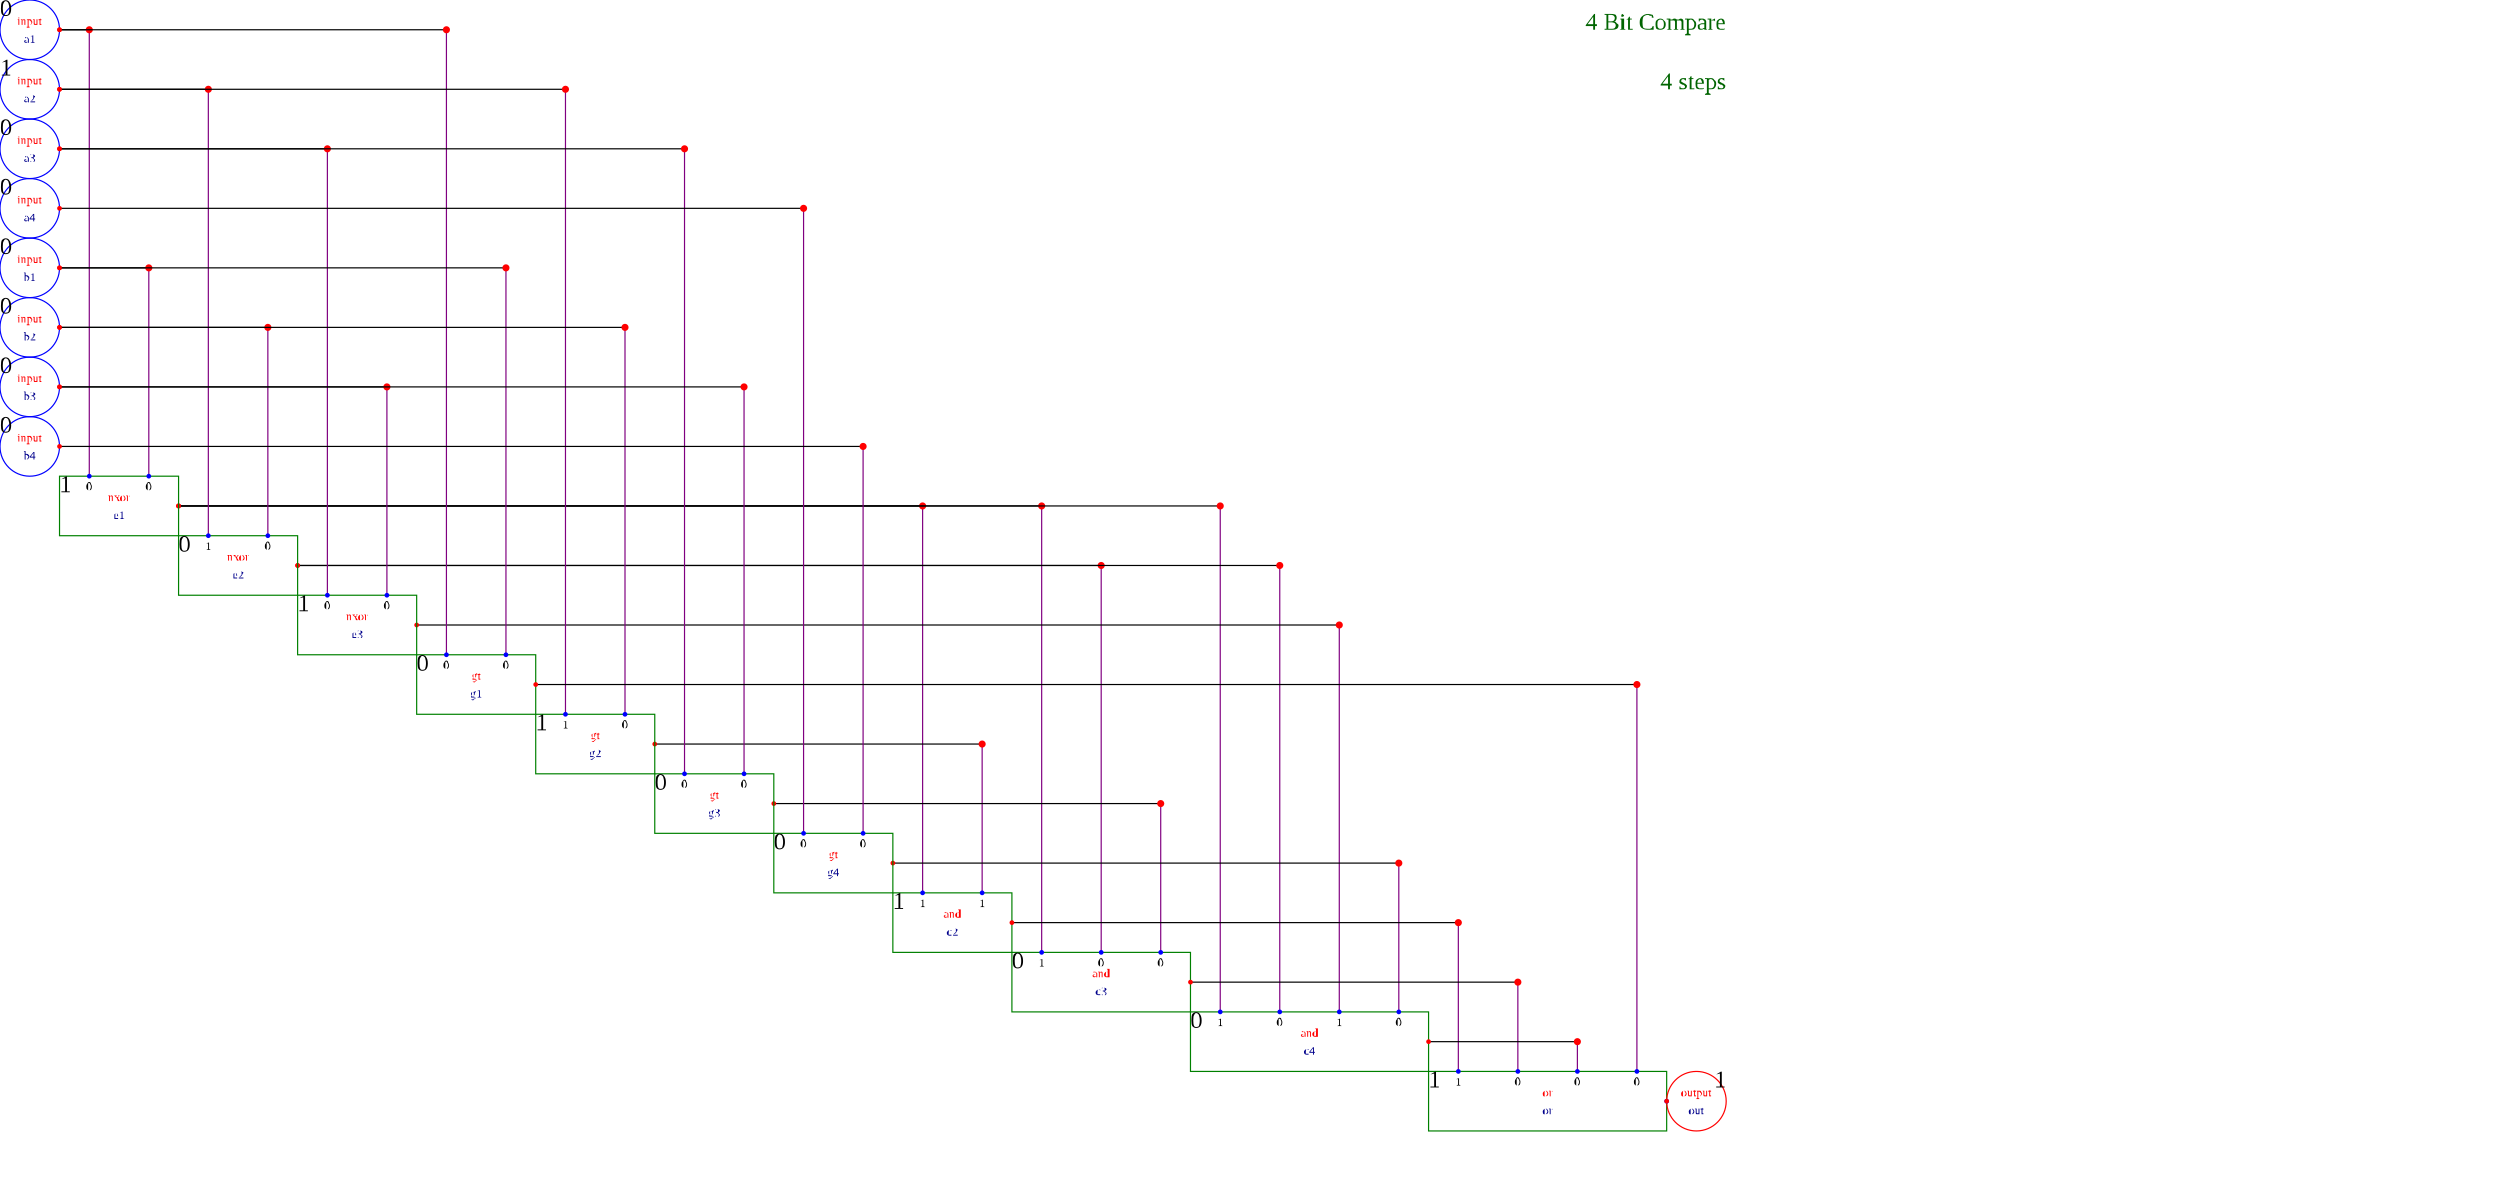
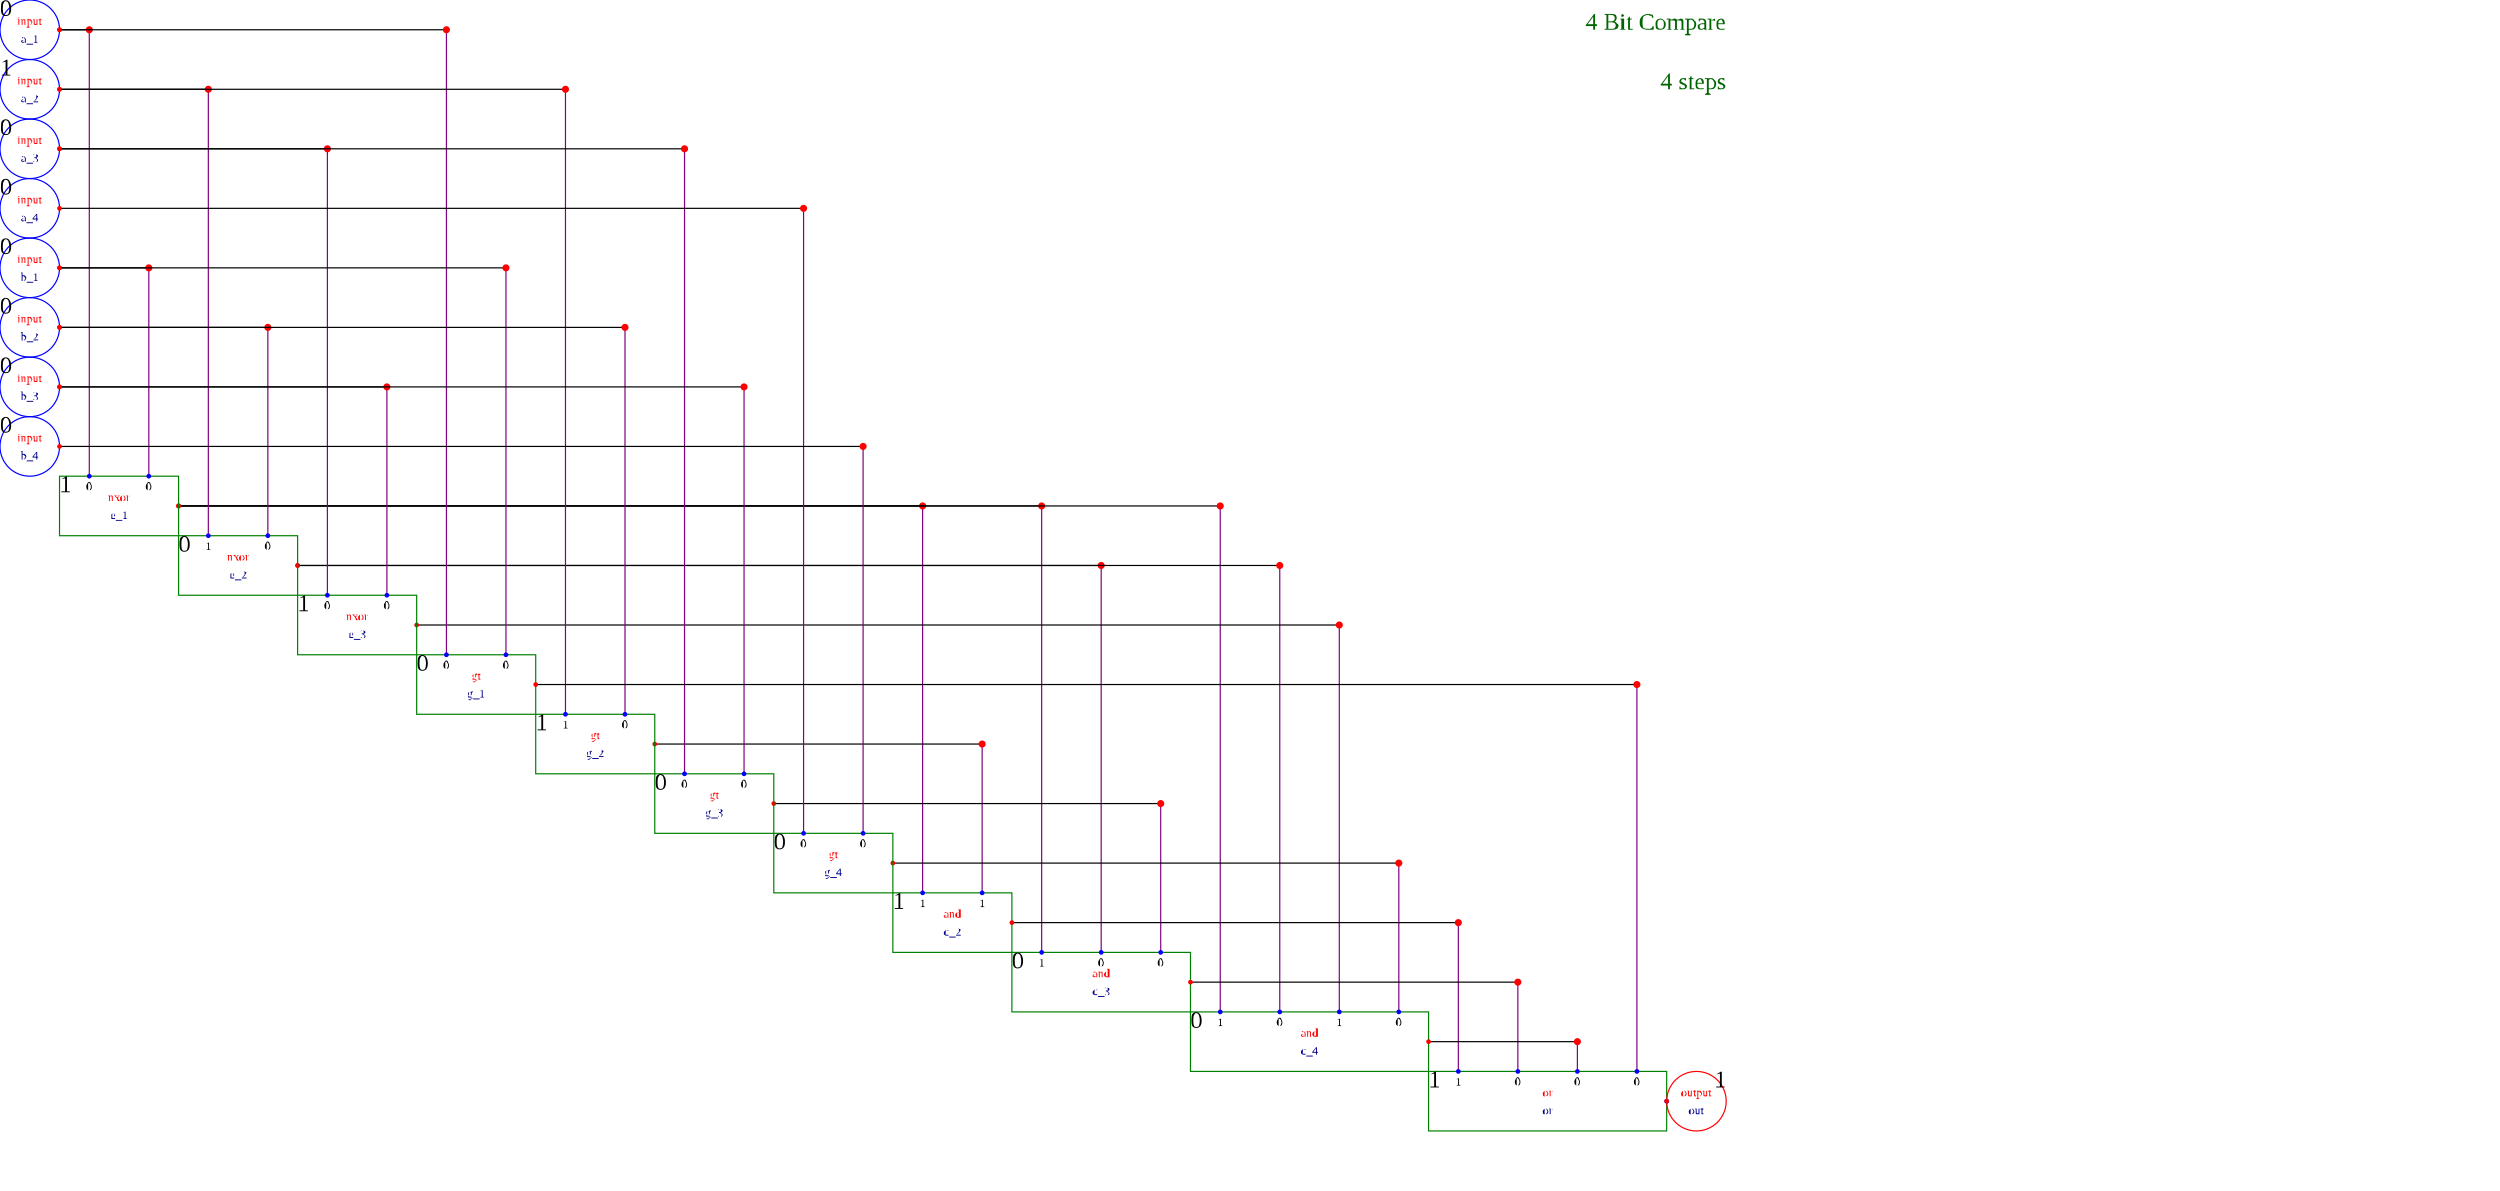
<svg xmlns="http://www.w3.org/2000/svg" height="100%" viewBox="0 0 42 20" width="100%">
  <text fill="darkGreen" font-size="0.4" stroke-width="0.04" text-anchor="end" x="29" y="0.5">4 Bit Compare</text>
  <text fill="darkGreen" font-size="0.4" stroke-width="0.04" text-anchor="end" x="29" y="1.5">4 steps</text>
  <circle cx="0.5" cy="0.5" fill="transparent" font-size="0.2" r="0.5" stroke="blue" stroke-width="0.02" />
  <text dominant-baseline="hanging" fill="black" font-size="0.4" stroke-width="0.04" text-anchor="start" x="0" y="0">0</text>
  <text dominant-baseline="auto" fill="red" font-size="0.2" stroke-width="0.02" text-anchor="middle" x="0.5" y="0.417">input</text>
-   <text dominant-baseline="hanging" fill="darkblue" font-size="0.2" stroke-width="0.02" text-anchor="middle" x="0.5" y="0.583">a1</text>
+   <text dominant-baseline="hanging" fill="darkblue" font-size="0.2" stroke-width="0.02" text-anchor="middle" x="0.5" y="0.583">a_1</text>
  <circle cx="0.5" cy="1.5" fill="transparent" font-size="0.2" r="0.5" stroke="blue" stroke-width="0.02" />
  <text dominant-baseline="hanging" fill="black" font-size="0.4" stroke-width="0.04" text-anchor="start" x="0" y="1">1</text>
  <text dominant-baseline="auto" fill="red" font-size="0.2" stroke-width="0.02" text-anchor="middle" x="0.5" y="1.417">input</text>
-   <text dominant-baseline="hanging" fill="darkblue" font-size="0.2" stroke-width="0.02" text-anchor="middle" x="0.5" y="1.583">a2</text>
+   <text dominant-baseline="hanging" fill="darkblue" font-size="0.2" stroke-width="0.02" text-anchor="middle" x="0.5" y="1.583">a_2</text>
  <circle cx="0.5" cy="2.5" fill="transparent" font-size="0.2" r="0.5" stroke="blue" stroke-width="0.02" />
  <text dominant-baseline="hanging" fill="black" font-size="0.4" stroke-width="0.04" text-anchor="start" x="0" y="2">0</text>
  <text dominant-baseline="auto" fill="red" font-size="0.2" stroke-width="0.02" text-anchor="middle" x="0.5" y="2.417">input</text>
-   <text dominant-baseline="hanging" fill="darkblue" font-size="0.2" stroke-width="0.02" text-anchor="middle" x="0.5" y="2.583">a3</text>
+   <text dominant-baseline="hanging" fill="darkblue" font-size="0.2" stroke-width="0.02" text-anchor="middle" x="0.5" y="2.583">a_3</text>
  <circle cx="0.5" cy="3.5" fill="transparent" font-size="0.2" r="0.5" stroke="blue" stroke-width="0.02" />
  <text dominant-baseline="hanging" fill="black" font-size="0.4" stroke-width="0.04" text-anchor="start" x="0" y="3">0</text>
  <text dominant-baseline="auto" fill="red" font-size="0.2" stroke-width="0.02" text-anchor="middle" x="0.5" y="3.417">input</text>
-   <text dominant-baseline="hanging" fill="darkblue" font-size="0.2" stroke-width="0.02" text-anchor="middle" x="0.5" y="3.583">a4</text>
+   <text dominant-baseline="hanging" fill="darkblue" font-size="0.2" stroke-width="0.02" text-anchor="middle" x="0.5" y="3.583">a_4</text>
  <circle cx="0.5" cy="4.5" fill="transparent" font-size="0.2" r="0.5" stroke="blue" stroke-width="0.02" />
  <text dominant-baseline="hanging" fill="black" font-size="0.4" stroke-width="0.04" text-anchor="start" x="0" y="4">0</text>
  <text dominant-baseline="auto" fill="red" font-size="0.2" stroke-width="0.02" text-anchor="middle" x="0.5" y="4.417">input</text>
-   <text dominant-baseline="hanging" fill="darkblue" font-size="0.2" stroke-width="0.02" text-anchor="middle" x="0.5" y="4.583">b1</text>
+   <text dominant-baseline="hanging" fill="darkblue" font-size="0.2" stroke-width="0.02" text-anchor="middle" x="0.5" y="4.583">b_1</text>
  <circle cx="0.5" cy="5.5" fill="transparent" font-size="0.2" r="0.5" stroke="blue" stroke-width="0.02" />
  <text dominant-baseline="hanging" fill="black" font-size="0.4" stroke-width="0.04" text-anchor="start" x="0" y="5">0</text>
  <text dominant-baseline="auto" fill="red" font-size="0.2" stroke-width="0.02" text-anchor="middle" x="0.5" y="5.417">input</text>
-   <text dominant-baseline="hanging" fill="darkblue" font-size="0.2" stroke-width="0.02" text-anchor="middle" x="0.5" y="5.583">b2</text>
+   <text dominant-baseline="hanging" fill="darkblue" font-size="0.2" stroke-width="0.02" text-anchor="middle" x="0.5" y="5.583">b_2</text>
  <circle cx="0.5" cy="6.5" fill="transparent" font-size="0.2" r="0.5" stroke="blue" stroke-width="0.02" />
  <text dominant-baseline="hanging" fill="black" font-size="0.4" stroke-width="0.04" text-anchor="start" x="0" y="6">0</text>
  <text dominant-baseline="auto" fill="red" font-size="0.2" stroke-width="0.02" text-anchor="middle" x="0.5" y="6.417">input</text>
-   <text dominant-baseline="hanging" fill="darkblue" font-size="0.2" stroke-width="0.02" text-anchor="middle" x="0.5" y="6.583">b3</text>
+   <text dominant-baseline="hanging" fill="darkblue" font-size="0.2" stroke-width="0.02" text-anchor="middle" x="0.5" y="6.583">b_3</text>
  <circle cx="0.5" cy="7.5" fill="transparent" font-size="0.2" r="0.5" stroke="blue" stroke-width="0.02" />
  <text dominant-baseline="hanging" fill="black" font-size="0.4" stroke-width="0.04" text-anchor="start" x="0" y="7">0</text>
  <text dominant-baseline="auto" fill="red" font-size="0.2" stroke-width="0.02" text-anchor="middle" x="0.5" y="7.417">input</text>
-   <text dominant-baseline="hanging" fill="darkblue" font-size="0.2" stroke-width="0.02" text-anchor="middle" x="0.5" y="7.583">b4</text>
+   <text dominant-baseline="hanging" fill="darkblue" font-size="0.2" stroke-width="0.02" text-anchor="middle" x="0.5" y="7.583">b_4</text>
  <rect fill="transparent" font-size="0.2" height="1" stroke="green" stroke-width="0.02" width="2" x="15" y="15" />
  <text dominant-baseline="hanging" fill="black" font-size="0.4" stroke-width="0.04" text-anchor="start" x="15" y="15">1</text>
  <text dominant-baseline="auto" fill="red" font-size="0.2" stroke-width="0.02" text-anchor="middle" x="16" y="15.417">and</text>
-   <text dominant-baseline="hanging" fill="darkblue" font-size="0.2" stroke-width="0.02" text-anchor="middle" x="16" y="15.583">c2</text>
+   <text dominant-baseline="hanging" fill="darkblue" font-size="0.2" stroke-width="0.02" text-anchor="middle" x="16" y="15.583">c_2</text>
  <line font-size="0.2" stroke="black" stroke-width="0.02" x1="3" x2="15.5" y1="8.5" y2="8.5" />
  <line font-size="0.2" stroke="purple" stroke-width="0.02" x1="15.5" x2="15.5" y1="8.5" y2="15" />
  <circle cx="15.5" cy="8.5" fill="red" font-size="0.2" r="0.06" stroke-width="0.02" />
  <circle cx="15.5" cy="15" fill="blue" font-size="0.2" r="0.04" stroke-width="0.02" />
  <circle cx="3" cy="8.5" fill="red" font-size="0.2" r="0.04" stroke-width="0.02" />
  <text dominant-baseline="hanging" fill="black" font-size="0.2" stroke-width="0.02" text-anchor="middle" x="15.5" y="15.1">1</text>
  <line font-size="0.2" stroke="black" stroke-width="0.02" x1="11" x2="16.5" y1="12.5" y2="12.5" />
  <line font-size="0.2" stroke="purple" stroke-width="0.02" x1="16.5" x2="16.5" y1="12.5" y2="15" />
  <circle cx="16.5" cy="12.5" fill="red" font-size="0.2" r="0.06" stroke-width="0.02" />
  <circle cx="16.5" cy="15" fill="blue" font-size="0.2" r="0.04" stroke-width="0.02" />
  <circle cx="11" cy="12.5" fill="red" font-size="0.2" r="0.04" stroke-width="0.02" />
  <text dominant-baseline="hanging" fill="black" font-size="0.2" stroke-width="0.02" text-anchor="middle" x="16.5" y="15.1">1</text>
  <rect fill="transparent" font-size="0.2" height="1" stroke="green" stroke-width="0.02" width="3" x="17" y="16" />
  <text dominant-baseline="hanging" fill="black" font-size="0.4" stroke-width="0.04" text-anchor="start" x="17" y="16">0</text>
  <text dominant-baseline="auto" fill="red" font-size="0.2" stroke-width="0.02" text-anchor="middle" x="18.5" y="16.417">and</text>
-   <text dominant-baseline="hanging" fill="darkblue" font-size="0.2" stroke-width="0.02" text-anchor="middle" x="18.5" y="16.583">c3</text>
+   <text dominant-baseline="hanging" fill="darkblue" font-size="0.2" stroke-width="0.02" text-anchor="middle" x="18.5" y="16.583">c_3</text>
  <line font-size="0.2" stroke="black" stroke-width="0.02" x1="3" x2="17.5" y1="8.5" y2="8.5" />
  <line font-size="0.2" stroke="purple" stroke-width="0.02" x1="17.5" x2="17.5" y1="8.5" y2="16" />
  <circle cx="17.5" cy="8.5" fill="red" font-size="0.2" r="0.06" stroke-width="0.02" />
  <circle cx="17.5" cy="16" fill="blue" font-size="0.2" r="0.04" stroke-width="0.02" />
  <circle cx="3" cy="8.5" fill="red" font-size="0.2" r="0.04" stroke-width="0.02" />
  <text dominant-baseline="hanging" fill="black" font-size="0.2" stroke-width="0.02" text-anchor="middle" x="17.5" y="16.1">1</text>
  <line font-size="0.2" stroke="black" stroke-width="0.02" x1="5" x2="18.5" y1="9.5" y2="9.5" />
  <line font-size="0.2" stroke="purple" stroke-width="0.02" x1="18.5" x2="18.5" y1="9.5" y2="16" />
  <circle cx="18.5" cy="9.5" fill="red" font-size="0.2" r="0.06" stroke-width="0.02" />
  <circle cx="18.5" cy="16" fill="blue" font-size="0.2" r="0.04" stroke-width="0.02" />
  <circle cx="5" cy="9.5" fill="red" font-size="0.2" r="0.04" stroke-width="0.02" />
  <text dominant-baseline="hanging" fill="black" font-size="0.2" stroke-width="0.02" text-anchor="middle" x="18.5" y="16.1">0</text>
  <line font-size="0.2" stroke="black" stroke-width="0.02" x1="13" x2="19.5" y1="13.5" y2="13.5" />
  <line font-size="0.2" stroke="purple" stroke-width="0.02" x1="19.5" x2="19.5" y1="13.5" y2="16" />
  <circle cx="19.5" cy="13.5" fill="red" font-size="0.2" r="0.06" stroke-width="0.02" />
  <circle cx="19.5" cy="16" fill="blue" font-size="0.2" r="0.04" stroke-width="0.02" />
  <circle cx="13" cy="13.5" fill="red" font-size="0.2" r="0.04" stroke-width="0.02" />
  <text dominant-baseline="hanging" fill="black" font-size="0.2" stroke-width="0.02" text-anchor="middle" x="19.5" y="16.1">0</text>
  <rect fill="transparent" font-size="0.2" height="1" stroke="green" stroke-width="0.02" width="4" x="20" y="17" />
  <text dominant-baseline="hanging" fill="black" font-size="0.4" stroke-width="0.04" text-anchor="start" x="20" y="17">0</text>
  <text dominant-baseline="auto" fill="red" font-size="0.2" stroke-width="0.02" text-anchor="middle" x="22" y="17.417">and</text>
-   <text dominant-baseline="hanging" fill="darkblue" font-size="0.2" stroke-width="0.02" text-anchor="middle" x="22" y="17.583">c4</text>
+   <text dominant-baseline="hanging" fill="darkblue" font-size="0.2" stroke-width="0.02" text-anchor="middle" x="22" y="17.583">c_4</text>
  <line font-size="0.2" stroke="black" stroke-width="0.02" x1="3" x2="20.5" y1="8.5" y2="8.5" />
  <line font-size="0.2" stroke="purple" stroke-width="0.02" x1="20.5" x2="20.5" y1="8.5" y2="17" />
  <circle cx="20.5" cy="8.5" fill="red" font-size="0.2" r="0.06" stroke-width="0.02" />
  <circle cx="20.5" cy="17" fill="blue" font-size="0.2" r="0.04" stroke-width="0.02" />
  <circle cx="3" cy="8.5" fill="red" font-size="0.2" r="0.04" stroke-width="0.02" />
  <text dominant-baseline="hanging" fill="black" font-size="0.2" stroke-width="0.02" text-anchor="middle" x="20.5" y="17.1">1</text>
  <line font-size="0.2" stroke="black" stroke-width="0.02" x1="5" x2="21.5" y1="9.5" y2="9.5" />
  <line font-size="0.2" stroke="purple" stroke-width="0.02" x1="21.5" x2="21.5" y1="9.5" y2="17" />
  <circle cx="21.5" cy="9.5" fill="red" font-size="0.2" r="0.06" stroke-width="0.02" />
  <circle cx="21.5" cy="17" fill="blue" font-size="0.2" r="0.04" stroke-width="0.02" />
  <circle cx="5" cy="9.5" fill="red" font-size="0.2" r="0.04" stroke-width="0.02" />
  <text dominant-baseline="hanging" fill="black" font-size="0.2" stroke-width="0.02" text-anchor="middle" x="21.5" y="17.1">0</text>
  <line font-size="0.2" stroke="black" stroke-width="0.02" x1="7" x2="22.5" y1="10.5" y2="10.5" />
  <line font-size="0.2" stroke="purple" stroke-width="0.02" x1="22.5" x2="22.5" y1="10.5" y2="17" />
  <circle cx="22.5" cy="10.5" fill="red" font-size="0.2" r="0.06" stroke-width="0.02" />
  <circle cx="22.5" cy="17" fill="blue" font-size="0.2" r="0.04" stroke-width="0.02" />
  <circle cx="7" cy="10.5" fill="red" font-size="0.2" r="0.04" stroke-width="0.02" />
  <text dominant-baseline="hanging" fill="black" font-size="0.2" stroke-width="0.02" text-anchor="middle" x="22.5" y="17.1">1</text>
  <line font-size="0.2" stroke="black" stroke-width="0.02" x1="15" x2="23.5" y1="14.5" y2="14.5" />
  <line font-size="0.2" stroke="purple" stroke-width="0.02" x1="23.5" x2="23.5" y1="14.5" y2="17" />
  <circle cx="23.5" cy="14.5" fill="red" font-size="0.2" r="0.06" stroke-width="0.02" />
  <circle cx="23.5" cy="17" fill="blue" font-size="0.2" r="0.04" stroke-width="0.02" />
  <circle cx="15" cy="14.5" fill="red" font-size="0.2" r="0.04" stroke-width="0.02" />
  <text dominant-baseline="hanging" fill="black" font-size="0.2" stroke-width="0.02" text-anchor="middle" x="23.5" y="17.1">0</text>
  <rect fill="transparent" font-size="0.2" height="1" stroke="green" stroke-width="0.02" width="2" x="1" y="8" />
  <text dominant-baseline="hanging" fill="black" font-size="0.4" stroke-width="0.04" text-anchor="start" x="1" y="8">1</text>
  <text dominant-baseline="auto" fill="red" font-size="0.2" stroke-width="0.02" text-anchor="middle" x="2" y="8.417">nxor</text>
-   <text dominant-baseline="hanging" fill="darkblue" font-size="0.2" stroke-width="0.02" text-anchor="middle" x="2" y="8.583">e1</text>
+   <text dominant-baseline="hanging" fill="darkblue" font-size="0.2" stroke-width="0.02" text-anchor="middle" x="2" y="8.583">e_1</text>
  <line font-size="0.2" stroke="black" stroke-width="0.02" x1="1" x2="1.5" y1="0.5" y2="0.5" />
  <line font-size="0.2" stroke="purple" stroke-width="0.02" x1="1.5" x2="1.5" y1="0.5" y2="8" />
  <circle cx="1.5" cy="0.5" fill="red" font-size="0.2" r="0.06" stroke-width="0.02" />
  <circle cx="1.5" cy="8" fill="blue" font-size="0.2" r="0.04" stroke-width="0.02" />
  <circle cx="1" cy="0.5" fill="red" font-size="0.2" r="0.04" stroke-width="0.02" />
  <text dominant-baseline="hanging" fill="black" font-size="0.2" stroke-width="0.02" text-anchor="middle" x="1.5" y="8.1">0</text>
  <line font-size="0.2" stroke="black" stroke-width="0.02" x1="1" x2="2.5" y1="4.5" y2="4.5" />
  <line font-size="0.2" stroke="purple" stroke-width="0.02" x1="2.5" x2="2.5" y1="4.5" y2="8" />
  <circle cx="2.5" cy="4.5" fill="red" font-size="0.2" r="0.06" stroke-width="0.02" />
  <circle cx="2.5" cy="8" fill="blue" font-size="0.2" r="0.04" stroke-width="0.02" />
  <circle cx="1" cy="4.5" fill="red" font-size="0.2" r="0.04" stroke-width="0.02" />
  <text dominant-baseline="hanging" fill="black" font-size="0.2" stroke-width="0.02" text-anchor="middle" x="2.5" y="8.1">0</text>
  <rect fill="transparent" font-size="0.2" height="1" stroke="green" stroke-width="0.02" width="2" x="3" y="9" />
  <text dominant-baseline="hanging" fill="black" font-size="0.4" stroke-width="0.04" text-anchor="start" x="3" y="9">0</text>
  <text dominant-baseline="auto" fill="red" font-size="0.2" stroke-width="0.02" text-anchor="middle" x="4" y="9.417">nxor</text>
-   <text dominant-baseline="hanging" fill="darkblue" font-size="0.2" stroke-width="0.02" text-anchor="middle" x="4" y="9.583">e2</text>
+   <text dominant-baseline="hanging" fill="darkblue" font-size="0.2" stroke-width="0.02" text-anchor="middle" x="4" y="9.583">e_2</text>
  <line font-size="0.2" stroke="black" stroke-width="0.02" x1="1" x2="3.5" y1="1.5" y2="1.5" />
  <line font-size="0.2" stroke="purple" stroke-width="0.02" x1="3.5" x2="3.5" y1="1.5" y2="9" />
  <circle cx="3.5" cy="1.5" fill="red" font-size="0.2" r="0.06" stroke-width="0.02" />
  <circle cx="3.5" cy="9" fill="blue" font-size="0.2" r="0.04" stroke-width="0.02" />
  <circle cx="1" cy="1.5" fill="red" font-size="0.2" r="0.04" stroke-width="0.02" />
  <text dominant-baseline="hanging" fill="black" font-size="0.2" stroke-width="0.02" text-anchor="middle" x="3.5" y="9.1">1</text>
  <line font-size="0.2" stroke="black" stroke-width="0.02" x1="1" x2="4.5" y1="5.5" y2="5.5" />
  <line font-size="0.2" stroke="purple" stroke-width="0.02" x1="4.5" x2="4.5" y1="5.5" y2="9" />
  <circle cx="4.5" cy="5.5" fill="red" font-size="0.2" r="0.06" stroke-width="0.02" />
  <circle cx="4.5" cy="9" fill="blue" font-size="0.2" r="0.04" stroke-width="0.02" />
  <circle cx="1" cy="5.5" fill="red" font-size="0.2" r="0.04" stroke-width="0.02" />
  <text dominant-baseline="hanging" fill="black" font-size="0.2" stroke-width="0.02" text-anchor="middle" x="4.5" y="9.1">0</text>
  <rect fill="transparent" font-size="0.2" height="1" stroke="green" stroke-width="0.02" width="2" x="5" y="10" />
  <text dominant-baseline="hanging" fill="black" font-size="0.4" stroke-width="0.04" text-anchor="start" x="5" y="10">1</text>
  <text dominant-baseline="auto" fill="red" font-size="0.2" stroke-width="0.02" text-anchor="middle" x="6" y="10.417">nxor</text>
-   <text dominant-baseline="hanging" fill="darkblue" font-size="0.2" stroke-width="0.02" text-anchor="middle" x="6" y="10.583">e3</text>
+   <text dominant-baseline="hanging" fill="darkblue" font-size="0.2" stroke-width="0.02" text-anchor="middle" x="6" y="10.583">e_3</text>
  <line font-size="0.2" stroke="black" stroke-width="0.02" x1="1" x2="5.5" y1="2.5" y2="2.5" />
  <line font-size="0.2" stroke="purple" stroke-width="0.02" x1="5.5" x2="5.5" y1="2.5" y2="10" />
  <circle cx="5.5" cy="2.5" fill="red" font-size="0.2" r="0.06" stroke-width="0.02" />
  <circle cx="5.5" cy="10" fill="blue" font-size="0.2" r="0.04" stroke-width="0.02" />
  <circle cx="1" cy="2.5" fill="red" font-size="0.2" r="0.04" stroke-width="0.02" />
  <text dominant-baseline="hanging" fill="black" font-size="0.2" stroke-width="0.02" text-anchor="middle" x="5.5" y="10.1">0</text>
  <line font-size="0.2" stroke="black" stroke-width="0.02" x1="1" x2="6.5" y1="6.5" y2="6.5" />
  <line font-size="0.2" stroke="purple" stroke-width="0.02" x1="6.5" x2="6.5" y1="6.5" y2="10" />
  <circle cx="6.5" cy="6.5" fill="red" font-size="0.2" r="0.06" stroke-width="0.02" />
  <circle cx="6.5" cy="10" fill="blue" font-size="0.2" r="0.04" stroke-width="0.02" />
  <circle cx="1" cy="6.5" fill="red" font-size="0.2" r="0.04" stroke-width="0.02" />
  <text dominant-baseline="hanging" fill="black" font-size="0.2" stroke-width="0.02" text-anchor="middle" x="6.5" y="10.1">0</text>
  <rect fill="transparent" font-size="0.2" height="1" stroke="green" stroke-width="0.02" width="2" x="7" y="11" />
  <text dominant-baseline="hanging" fill="black" font-size="0.4" stroke-width="0.04" text-anchor="start" x="7" y="11">0</text>
  <text dominant-baseline="auto" fill="red" font-size="0.2" stroke-width="0.02" text-anchor="middle" x="8" y="11.417">gt</text>
-   <text dominant-baseline="hanging" fill="darkblue" font-size="0.2" stroke-width="0.02" text-anchor="middle" x="8" y="11.583">g1</text>
+   <text dominant-baseline="hanging" fill="darkblue" font-size="0.2" stroke-width="0.02" text-anchor="middle" x="8" y="11.583">g_1</text>
  <line font-size="0.2" stroke="black" stroke-width="0.02" x1="1" x2="7.5" y1="0.5" y2="0.5" />
  <line font-size="0.2" stroke="purple" stroke-width="0.02" x1="7.5" x2="7.5" y1="0.5" y2="11" />
  <circle cx="7.5" cy="0.5" fill="red" font-size="0.2" r="0.06" stroke-width="0.02" />
  <circle cx="7.5" cy="11" fill="blue" font-size="0.2" r="0.04" stroke-width="0.02" />
  <circle cx="1" cy="0.5" fill="red" font-size="0.2" r="0.04" stroke-width="0.02" />
  <text dominant-baseline="hanging" fill="black" font-size="0.2" stroke-width="0.02" text-anchor="middle" x="7.5" y="11.1">0</text>
  <line font-size="0.2" stroke="black" stroke-width="0.02" x1="1" x2="8.5" y1="4.5" y2="4.5" />
  <line font-size="0.2" stroke="purple" stroke-width="0.02" x1="8.5" x2="8.5" y1="4.5" y2="11" />
  <circle cx="8.5" cy="4.5" fill="red" font-size="0.2" r="0.06" stroke-width="0.02" />
  <circle cx="8.5" cy="11" fill="blue" font-size="0.2" r="0.04" stroke-width="0.02" />
  <circle cx="1" cy="4.5" fill="red" font-size="0.2" r="0.04" stroke-width="0.02" />
  <text dominant-baseline="hanging" fill="black" font-size="0.2" stroke-width="0.02" text-anchor="middle" x="8.5" y="11.1">0</text>
  <rect fill="transparent" font-size="0.2" height="1" stroke="green" stroke-width="0.02" width="2" x="9" y="12" />
  <text dominant-baseline="hanging" fill="black" font-size="0.4" stroke-width="0.04" text-anchor="start" x="9" y="12">1</text>
  <text dominant-baseline="auto" fill="red" font-size="0.2" stroke-width="0.02" text-anchor="middle" x="10" y="12.417">gt</text>
-   <text dominant-baseline="hanging" fill="darkblue" font-size="0.2" stroke-width="0.02" text-anchor="middle" x="10" y="12.583">g2</text>
+   <text dominant-baseline="hanging" fill="darkblue" font-size="0.2" stroke-width="0.02" text-anchor="middle" x="10" y="12.583">g_2</text>
  <line font-size="0.2" stroke="black" stroke-width="0.02" x1="1" x2="9.5" y1="1.5" y2="1.5" />
  <line font-size="0.2" stroke="purple" stroke-width="0.02" x1="9.5" x2="9.5" y1="1.5" y2="12" />
  <circle cx="9.5" cy="1.5" fill="red" font-size="0.2" r="0.06" stroke-width="0.02" />
  <circle cx="9.5" cy="12" fill="blue" font-size="0.2" r="0.04" stroke-width="0.02" />
  <circle cx="1" cy="1.5" fill="red" font-size="0.2" r="0.04" stroke-width="0.02" />
  <text dominant-baseline="hanging" fill="black" font-size="0.2" stroke-width="0.02" text-anchor="middle" x="9.5" y="12.1">1</text>
  <line font-size="0.2" stroke="black" stroke-width="0.02" x1="1" x2="10.5" y1="5.5" y2="5.5" />
  <line font-size="0.2" stroke="purple" stroke-width="0.02" x1="10.5" x2="10.5" y1="5.5" y2="12" />
  <circle cx="10.5" cy="5.5" fill="red" font-size="0.2" r="0.06" stroke-width="0.02" />
  <circle cx="10.5" cy="12" fill="blue" font-size="0.2" r="0.04" stroke-width="0.02" />
  <circle cx="1" cy="5.5" fill="red" font-size="0.2" r="0.04" stroke-width="0.02" />
  <text dominant-baseline="hanging" fill="black" font-size="0.2" stroke-width="0.02" text-anchor="middle" x="10.5" y="12.1">0</text>
  <rect fill="transparent" font-size="0.2" height="1" stroke="green" stroke-width="0.02" width="2" x="11" y="13" />
  <text dominant-baseline="hanging" fill="black" font-size="0.4" stroke-width="0.04" text-anchor="start" x="11" y="13">0</text>
  <text dominant-baseline="auto" fill="red" font-size="0.2" stroke-width="0.02" text-anchor="middle" x="12" y="13.417">gt</text>
-   <text dominant-baseline="hanging" fill="darkblue" font-size="0.2" stroke-width="0.02" text-anchor="middle" x="12" y="13.583">g3</text>
+   <text dominant-baseline="hanging" fill="darkblue" font-size="0.2" stroke-width="0.02" text-anchor="middle" x="12" y="13.583">g_3</text>
  <line font-size="0.2" stroke="black" stroke-width="0.02" x1="1" x2="11.5" y1="2.5" y2="2.5" />
  <line font-size="0.2" stroke="purple" stroke-width="0.02" x1="11.5" x2="11.5" y1="2.5" y2="13" />
  <circle cx="11.5" cy="2.5" fill="red" font-size="0.2" r="0.06" stroke-width="0.02" />
  <circle cx="11.5" cy="13" fill="blue" font-size="0.2" r="0.04" stroke-width="0.02" />
  <circle cx="1" cy="2.5" fill="red" font-size="0.2" r="0.04" stroke-width="0.02" />
  <text dominant-baseline="hanging" fill="black" font-size="0.2" stroke-width="0.02" text-anchor="middle" x="11.5" y="13.1">0</text>
  <line font-size="0.2" stroke="black" stroke-width="0.02" x1="1" x2="12.5" y1="6.5" y2="6.5" />
  <line font-size="0.2" stroke="purple" stroke-width="0.02" x1="12.5" x2="12.5" y1="6.5" y2="13" />
  <circle cx="12.5" cy="6.5" fill="red" font-size="0.2" r="0.06" stroke-width="0.02" />
  <circle cx="12.5" cy="13" fill="blue" font-size="0.2" r="0.04" stroke-width="0.02" />
  <circle cx="1" cy="6.5" fill="red" font-size="0.2" r="0.04" stroke-width="0.02" />
  <text dominant-baseline="hanging" fill="black" font-size="0.2" stroke-width="0.02" text-anchor="middle" x="12.5" y="13.1">0</text>
  <rect fill="transparent" font-size="0.2" height="1" stroke="green" stroke-width="0.02" width="2" x="13" y="14" />
  <text dominant-baseline="hanging" fill="black" font-size="0.4" stroke-width="0.04" text-anchor="start" x="13" y="14">0</text>
  <text dominant-baseline="auto" fill="red" font-size="0.2" stroke-width="0.02" text-anchor="middle" x="14" y="14.417">gt</text>
-   <text dominant-baseline="hanging" fill="darkblue" font-size="0.2" stroke-width="0.02" text-anchor="middle" x="14" y="14.583">g4</text>
+   <text dominant-baseline="hanging" fill="darkblue" font-size="0.2" stroke-width="0.02" text-anchor="middle" x="14" y="14.583">g_4</text>
  <line font-size="0.2" stroke="black" stroke-width="0.02" x1="1" x2="13.5" y1="3.5" y2="3.5" />
  <line font-size="0.2" stroke="purple" stroke-width="0.02" x1="13.5" x2="13.5" y1="3.5" y2="14" />
  <circle cx="13.5" cy="3.5" fill="red" font-size="0.2" r="0.06" stroke-width="0.02" />
  <circle cx="13.5" cy="14" fill="blue" font-size="0.2" r="0.04" stroke-width="0.02" />
  <circle cx="1" cy="3.5" fill="red" font-size="0.2" r="0.04" stroke-width="0.02" />
  <text dominant-baseline="hanging" fill="black" font-size="0.2" stroke-width="0.02" text-anchor="middle" x="13.5" y="14.1">0</text>
  <line font-size="0.2" stroke="black" stroke-width="0.02" x1="1" x2="14.5" y1="7.5" y2="7.5" />
  <line font-size="0.2" stroke="purple" stroke-width="0.02" x1="14.5" x2="14.5" y1="7.5" y2="14" />
  <circle cx="14.5" cy="7.5" fill="red" font-size="0.2" r="0.06" stroke-width="0.02" />
  <circle cx="14.5" cy="14" fill="blue" font-size="0.2" r="0.04" stroke-width="0.02" />
  <circle cx="1" cy="7.5" fill="red" font-size="0.2" r="0.04" stroke-width="0.02" />
  <text dominant-baseline="hanging" fill="black" font-size="0.2" stroke-width="0.02" text-anchor="middle" x="14.5" y="14.1">0</text>
  <rect fill="transparent" font-size="0.2" height="1" stroke="green" stroke-width="0.02" width="4" x="24" y="18" />
  <text dominant-baseline="hanging" fill="black" font-size="0.4" stroke-width="0.04" text-anchor="start" x="24" y="18">1</text>
  <text dominant-baseline="auto" fill="red" font-size="0.2" stroke-width="0.02" text-anchor="middle" x="26" y="18.417">or</text>
  <text dominant-baseline="hanging" fill="darkblue" font-size="0.2" stroke-width="0.02" text-anchor="middle" x="26" y="18.583">or</text>
  <line font-size="0.2" stroke="black" stroke-width="0.02" x1="17" x2="24.5" y1="15.5" y2="15.5" />
  <line font-size="0.2" stroke="purple" stroke-width="0.02" x1="24.5" x2="24.5" y1="15.5" y2="18" />
  <circle cx="24.5" cy="15.5" fill="red" font-size="0.2" r="0.06" stroke-width="0.02" />
  <circle cx="24.5" cy="18" fill="blue" font-size="0.2" r="0.04" stroke-width="0.02" />
  <circle cx="17" cy="15.5" fill="red" font-size="0.2" r="0.04" stroke-width="0.02" />
  <text dominant-baseline="hanging" fill="black" font-size="0.2" stroke-width="0.02" text-anchor="middle" x="24.5" y="18.1">1</text>
  <line font-size="0.2" stroke="black" stroke-width="0.02" x1="20" x2="25.5" y1="16.5" y2="16.5" />
  <line font-size="0.2" stroke="purple" stroke-width="0.02" x1="25.5" x2="25.5" y1="16.5" y2="18" />
  <circle cx="25.5" cy="16.5" fill="red" font-size="0.2" r="0.06" stroke-width="0.02" />
  <circle cx="25.5" cy="18" fill="blue" font-size="0.2" r="0.04" stroke-width="0.02" />
  <circle cx="20" cy="16.5" fill="red" font-size="0.2" r="0.04" stroke-width="0.02" />
  <text dominant-baseline="hanging" fill="black" font-size="0.2" stroke-width="0.02" text-anchor="middle" x="25.5" y="18.1">0</text>
  <line font-size="0.2" stroke="black" stroke-width="0.02" x1="24" x2="26.5" y1="17.5" y2="17.5" />
  <line font-size="0.2" stroke="purple" stroke-width="0.02" x1="26.5" x2="26.5" y1="17.5" y2="18" />
  <circle cx="26.5" cy="17.5" fill="red" font-size="0.2" r="0.06" stroke-width="0.02" />
  <circle cx="26.5" cy="18" fill="blue" font-size="0.2" r="0.04" stroke-width="0.02" />
  <circle cx="24" cy="17.5" fill="red" font-size="0.2" r="0.04" stroke-width="0.02" />
  <text dominant-baseline="hanging" fill="black" font-size="0.2" stroke-width="0.02" text-anchor="middle" x="26.5" y="18.1">0</text>
  <line font-size="0.2" stroke="black" stroke-width="0.02" x1="9" x2="27.5" y1="11.5" y2="11.5" />
  <line font-size="0.2" stroke="purple" stroke-width="0.02" x1="27.5" x2="27.5" y1="11.5" y2="18" />
  <circle cx="27.5" cy="11.5" fill="red" font-size="0.2" r="0.06" stroke-width="0.02" />
  <circle cx="27.5" cy="18" fill="blue" font-size="0.2" r="0.04" stroke-width="0.02" />
  <circle cx="9" cy="11.5" fill="red" font-size="0.2" r="0.04" stroke-width="0.02" />
  <text dominant-baseline="hanging" fill="black" font-size="0.2" stroke-width="0.02" text-anchor="middle" x="27.5" y="18.1">0</text>
  <circle cx="28.5" cy="18.5" fill="transparent" font-size="0.2" r="0.5" stroke="red" stroke-width="0.02" />
  <text dominant-baseline="hanging" fill="black" font-size="0.4" stroke-width="0.04" text-anchor="end" x="29" y="18">1</text>
  <text dominant-baseline="auto" fill="red" font-size="0.2" stroke-width="0.02" text-anchor="middle" x="28.5" y="18.417">output</text>
  <text dominant-baseline="hanging" fill="darkblue" font-size="0.2" stroke-width="0.02" text-anchor="middle" x="28.5" y="18.583">out</text>
  <line font-size="0.2" stroke="black" stroke-width="0.02" x1="28" x2="28" y1="18.5" y2="18.5" />
  <circle cx="28" cy="18.5" fill="blue" font-size="0.2" r="0.04" stroke-width="0.02" />
  <circle cx="28" cy="18.5" fill="red" font-size="0.2" r="0.04" stroke-width="0.02" />
</svg>
